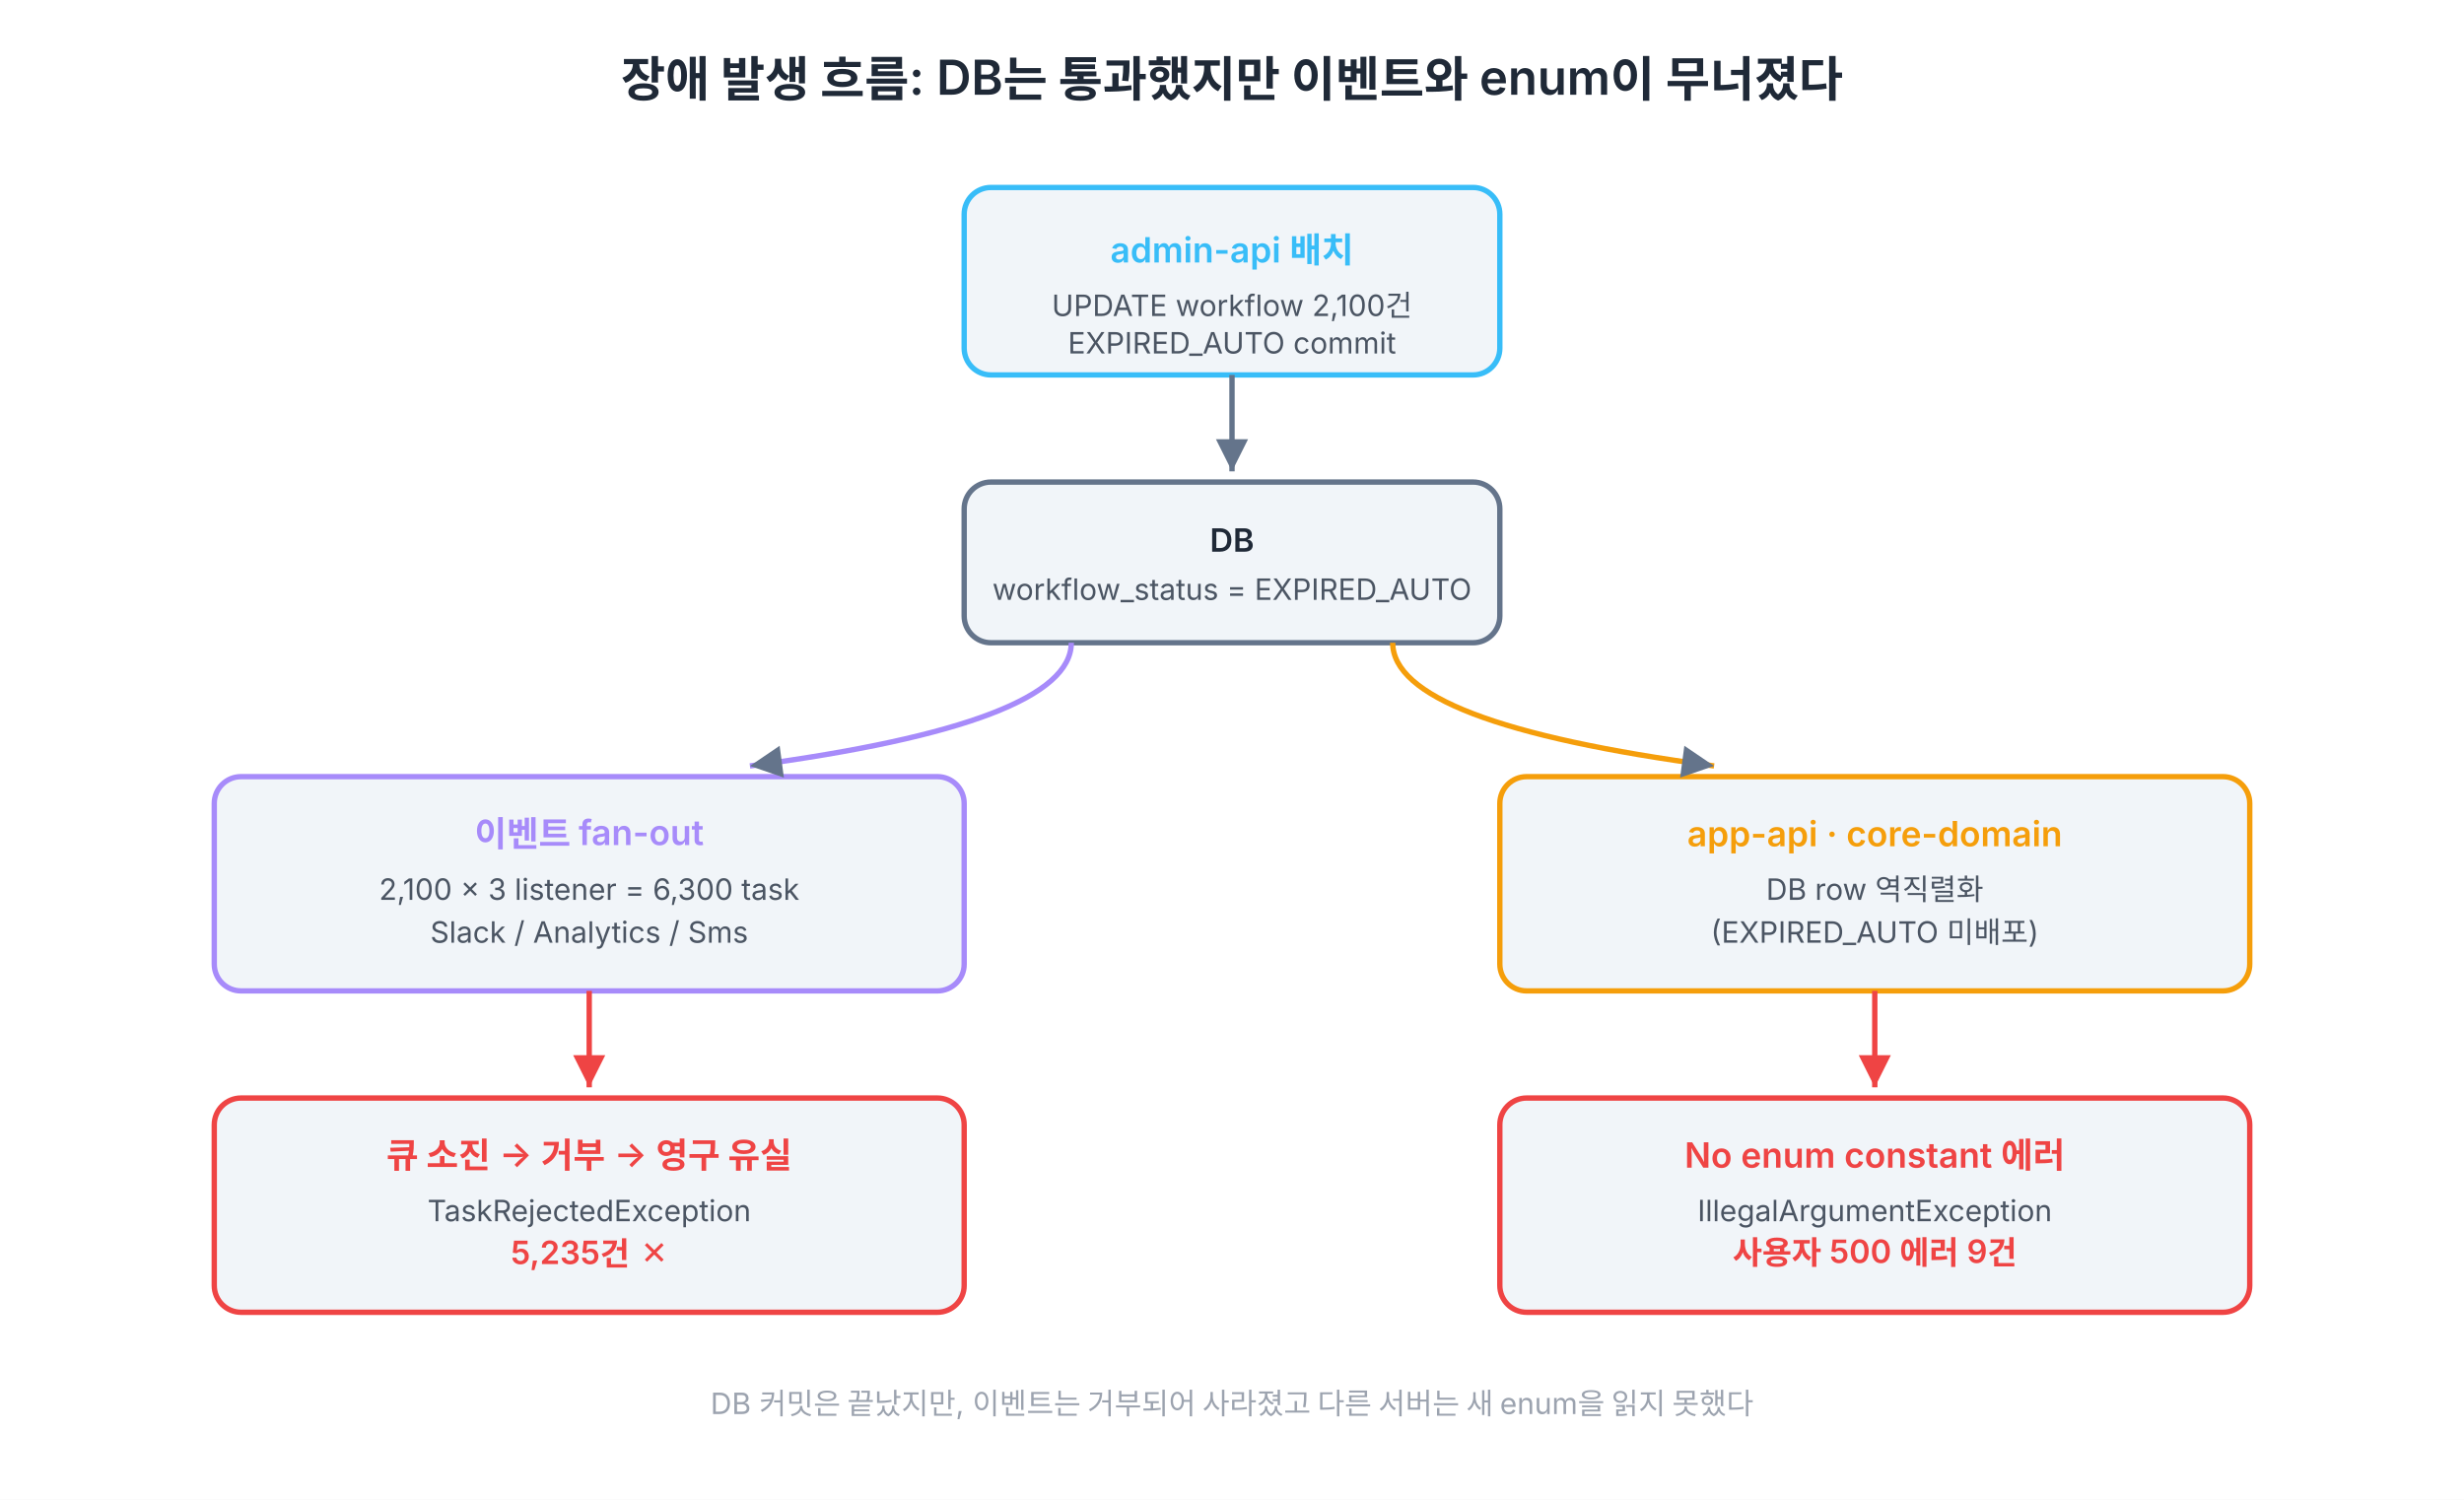
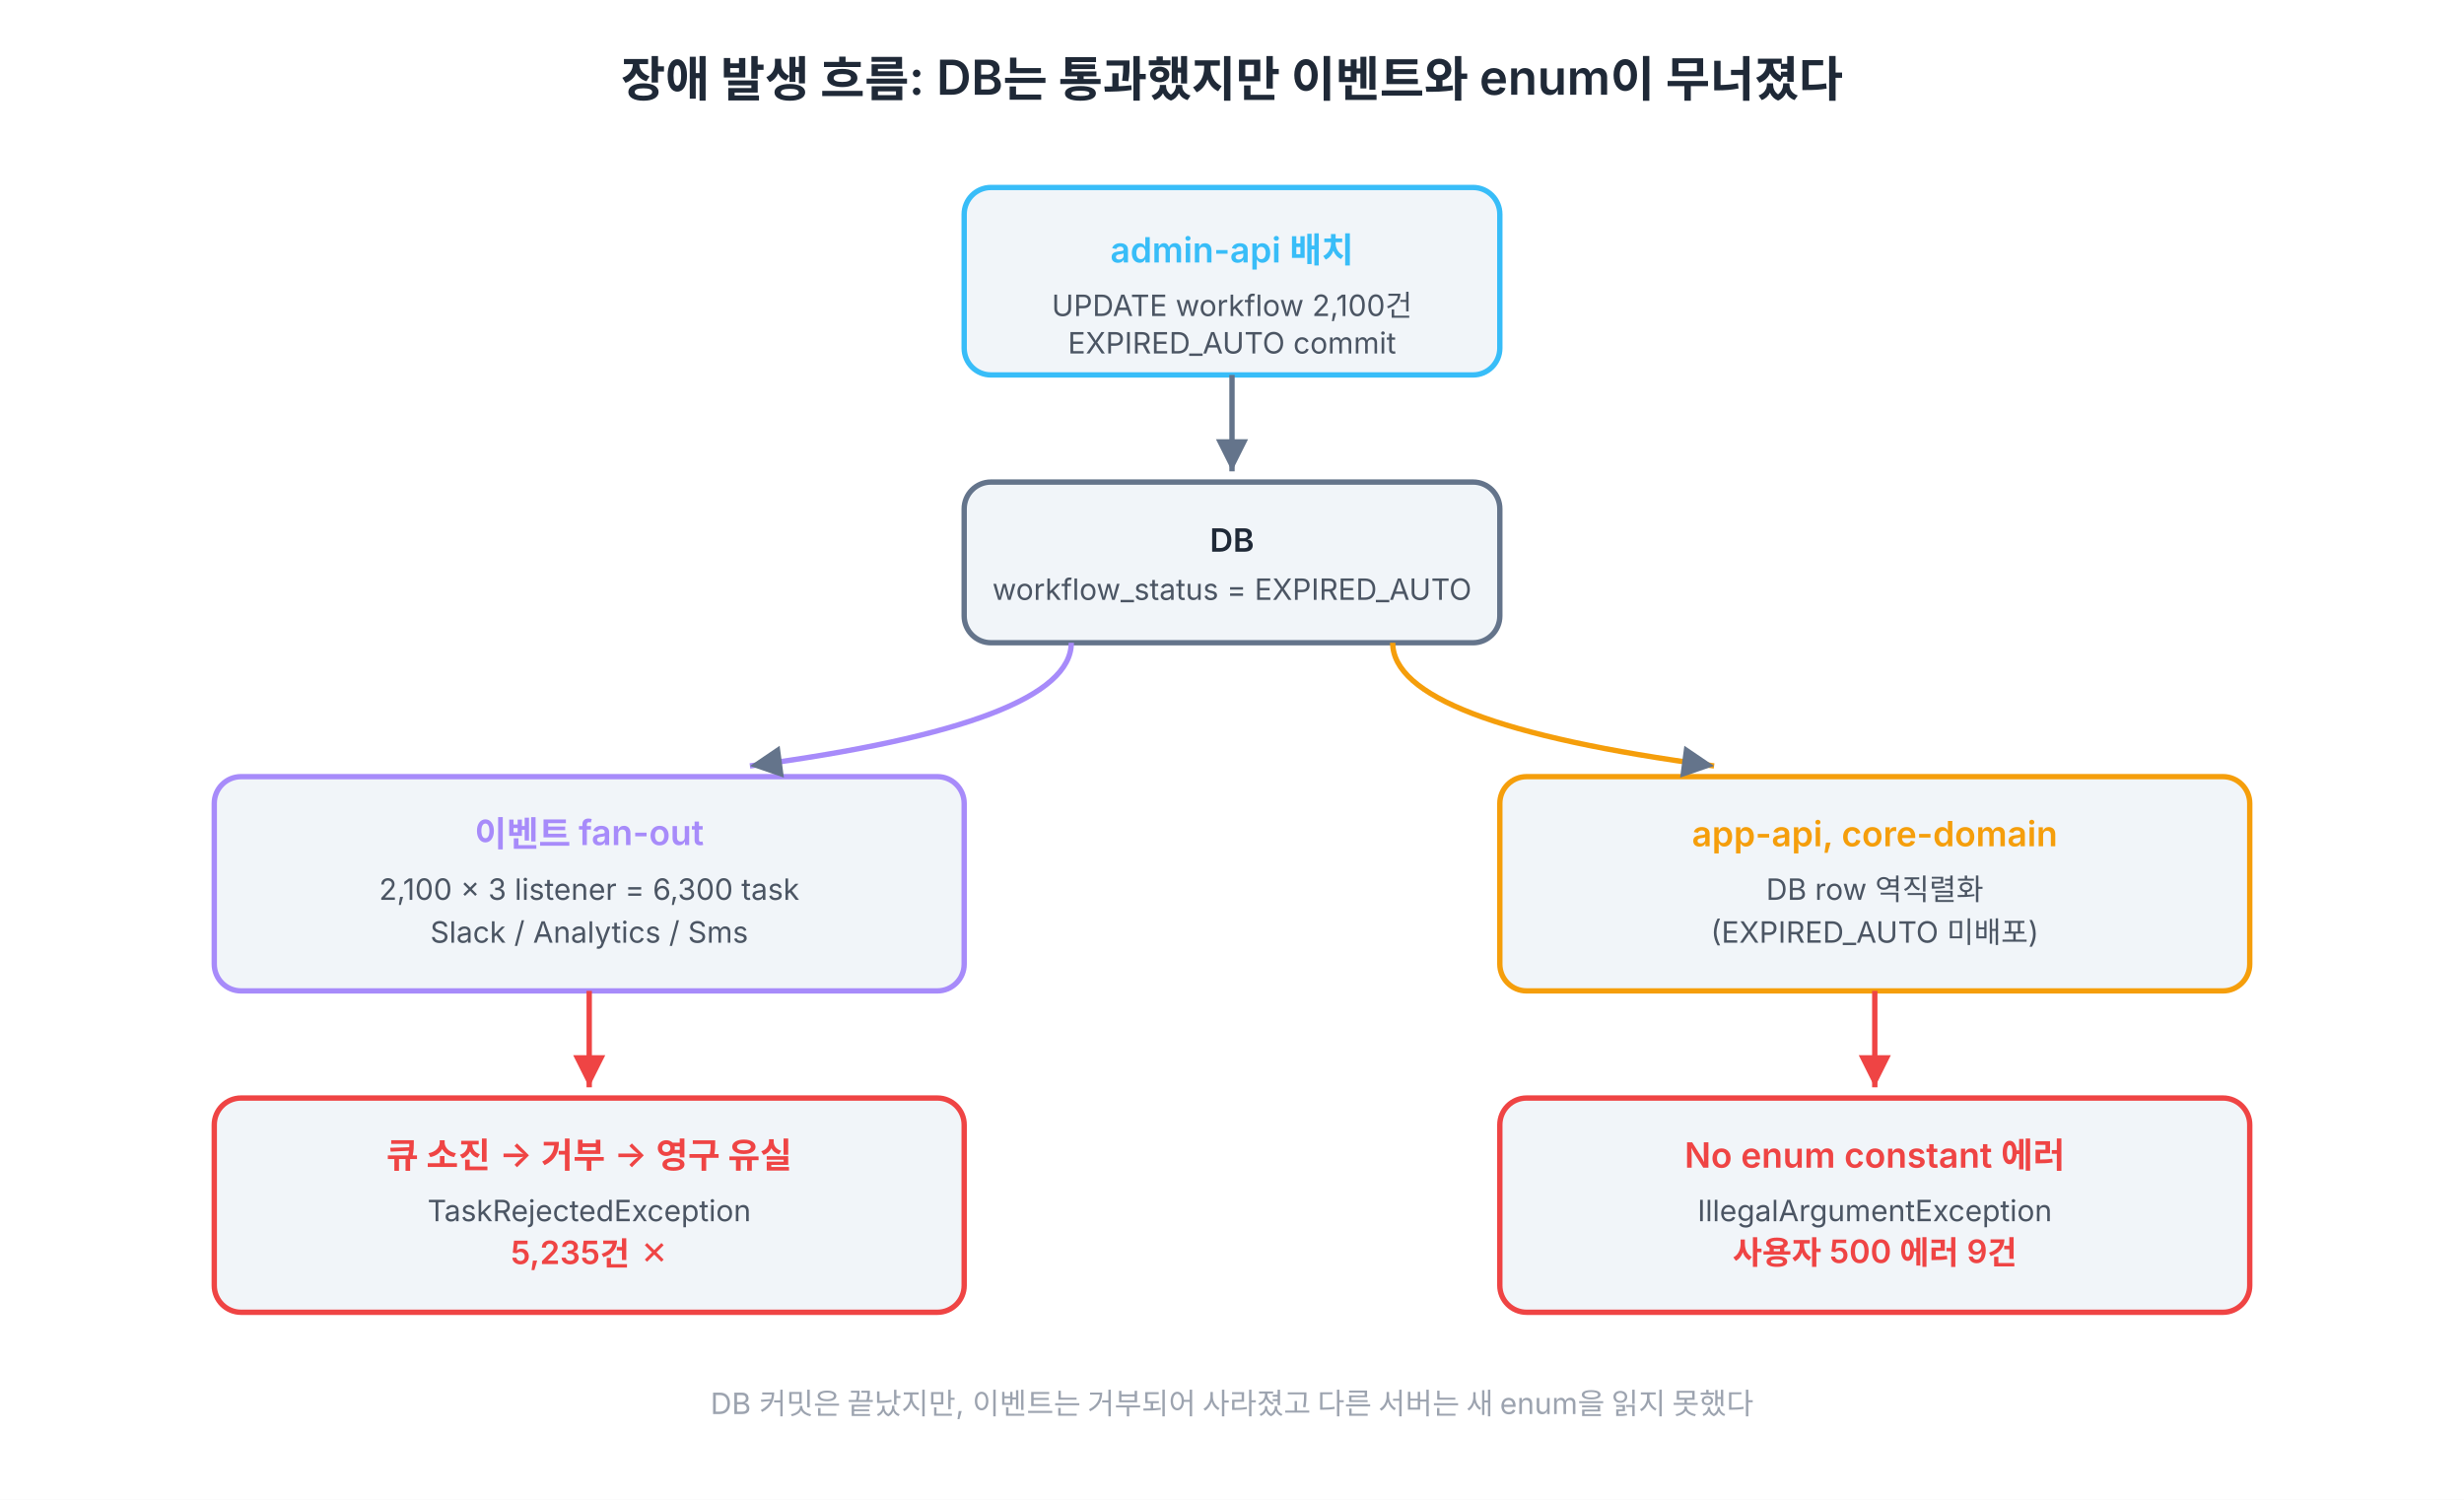
<svg xmlns="http://www.w3.org/2000/svg" viewBox="0 0 920 560" font-family="system-ui, -apple-system, sans-serif">
  <rect width="920" height="560" fill="#ffffff" />
  <defs>
    <marker id="arr" viewBox="0 0 10 10" refX="10" refY="5" markerWidth="6" markerHeight="6" orient="auto">
      <path d="M 0 0 L 10 5 L 0 10 z" fill="#64748b" />
    </marker>
    <marker id="arrRed" viewBox="0 0 10 10" refX="10" refY="5" markerWidth="6" markerHeight="6" orient="auto">
      <path d="M 0 0 L 10 5 L 0 10 z" fill="#ef4444" />
    </marker>
  </defs>
  <text x="460" y="36" fill="#1f2937" font-size="18" font-weight="600" text-anchor="middle">장애 발생 흐름: DB는 통과했지만 이벤트와 enum이 무너졌다</text>
  <rect x="360" y="70" width="200" height="70" rx="10" fill="#f1f5f9" stroke="#38bdf8" stroke-width="2" />
  <text x="460" y="98" fill="#38bdf8" font-size="13" font-weight="600" text-anchor="middle">admin-api 배치</text>
  <text x="460" y="118" fill="#4b5563" font-size="11" text-anchor="middle">UPDATE workflow 2,100건</text>
  <text x="460" y="132" fill="#4b5563" font-size="11" text-anchor="middle">EXPIRED_AUTO commit</text>
  <rect x="360" y="180" width="200" height="60" rx="10" fill="#f1f5f9" stroke="#64748b" stroke-width="2" />
  <text x="460" y="206" fill="#1f2937" font-size="12" font-weight="600" text-anchor="middle">DB</text>
  <text x="460" y="224" fill="#4b5563" font-size="11" text-anchor="middle">workflow_status = EXPIRED_AUTO</text>
  <rect x="80" y="290" width="280" height="80" rx="10" fill="#f1f5f9" stroke="#a78bfa" stroke-width="2" />
  <text x="220" y="316" fill="#a78bfa" font-size="13" font-weight="600" text-anchor="middle">이벤트 fan-out</text>
  <text x="220" y="336" fill="#4b5563" font-size="11" text-anchor="middle">2,100 × 3 listener = 6,300 task</text>
  <text x="220" y="352" fill="#4b5563" font-size="11" text-anchor="middle">Slack / Analytics / Sms</text>
  <rect x="80" y="410" width="280" height="80" rx="10" fill="#f1f5f9" stroke="#ef4444" stroke-width="2" />
  <text x="220" y="436" fill="#ef4444" font-size="13" font-weight="600" text-anchor="middle">큐 소진 → 거부 → 영구 유실</text>
  <text x="220" y="456" fill="#4b5563" font-size="11" text-anchor="middle">TaskRejectedException</text>
  <text x="220" y="472" fill="#ef4444" font-size="12" font-weight="600" text-anchor="middle">5,235건 ✕</text>
  <rect x="560" y="290" width="280" height="80" rx="10" fill="#f1f5f9" stroke="#f59e0b" stroke-width="2" />
-   <text x="700" y="316" fill="#f59e0b" font-size="13" font-weight="600" text-anchor="middle">app-api · core-domain</text>
+   <text x="700" y="316" fill="#f59e0b" font-size="13" font-weight="600" text-anchor="middle">app-api, core-domain</text>
  <text x="700" y="336" fill="#4b5563" font-size="11" text-anchor="middle">DB row 역직렬화</text>
  <text x="700" y="352" fill="#4b5563" font-size="11" text-anchor="middle">(EXPIRED_AUTO 미배포)</text>
  <rect x="560" y="410" width="280" height="80" rx="10" fill="#f1f5f9" stroke="#ef4444" stroke-width="2" />
  <text x="700" y="436" fill="#ef4444" font-size="13" font-weight="600" text-anchor="middle">No enum constant 에러</text>
  <text x="700" y="456" fill="#4b5563" font-size="11" text-anchor="middle">IllegalArgumentException</text>
  <text x="700" y="472" fill="#ef4444" font-size="12" font-weight="600" text-anchor="middle">사용자 500 에러 9건</text>
  <line x1="460" y1="140" x2="460" y2="176" stroke="#64748b" stroke-width="2" marker-end="url(#arr)" />
  <path d="M 400 240 Q 400 270 280 286" stroke="#a78bfa" stroke-width="2" fill="none" marker-end="url(#arr)" />
  <path d="M 520 240 Q 520 270 640 286" stroke="#f59e0b" stroke-width="2" fill="none" marker-end="url(#arr)" />
  <line x1="220" y1="370" x2="220" y2="406" stroke="#ef4444" stroke-width="2" marker-end="url(#arrRed)" />
  <line x1="700" y1="370" x2="700" y2="406" stroke="#ef4444" stroke-width="2" marker-end="url(#arrRed)" />
  <text x="460" y="528" fill="#9ca3af" font-size="11" text-anchor="middle">DB 커밋은 끝났지만, 이벤트는 거부되어 사라졌고 다른 서버는 새 enum을 읽지 못했다</text>
</svg>
